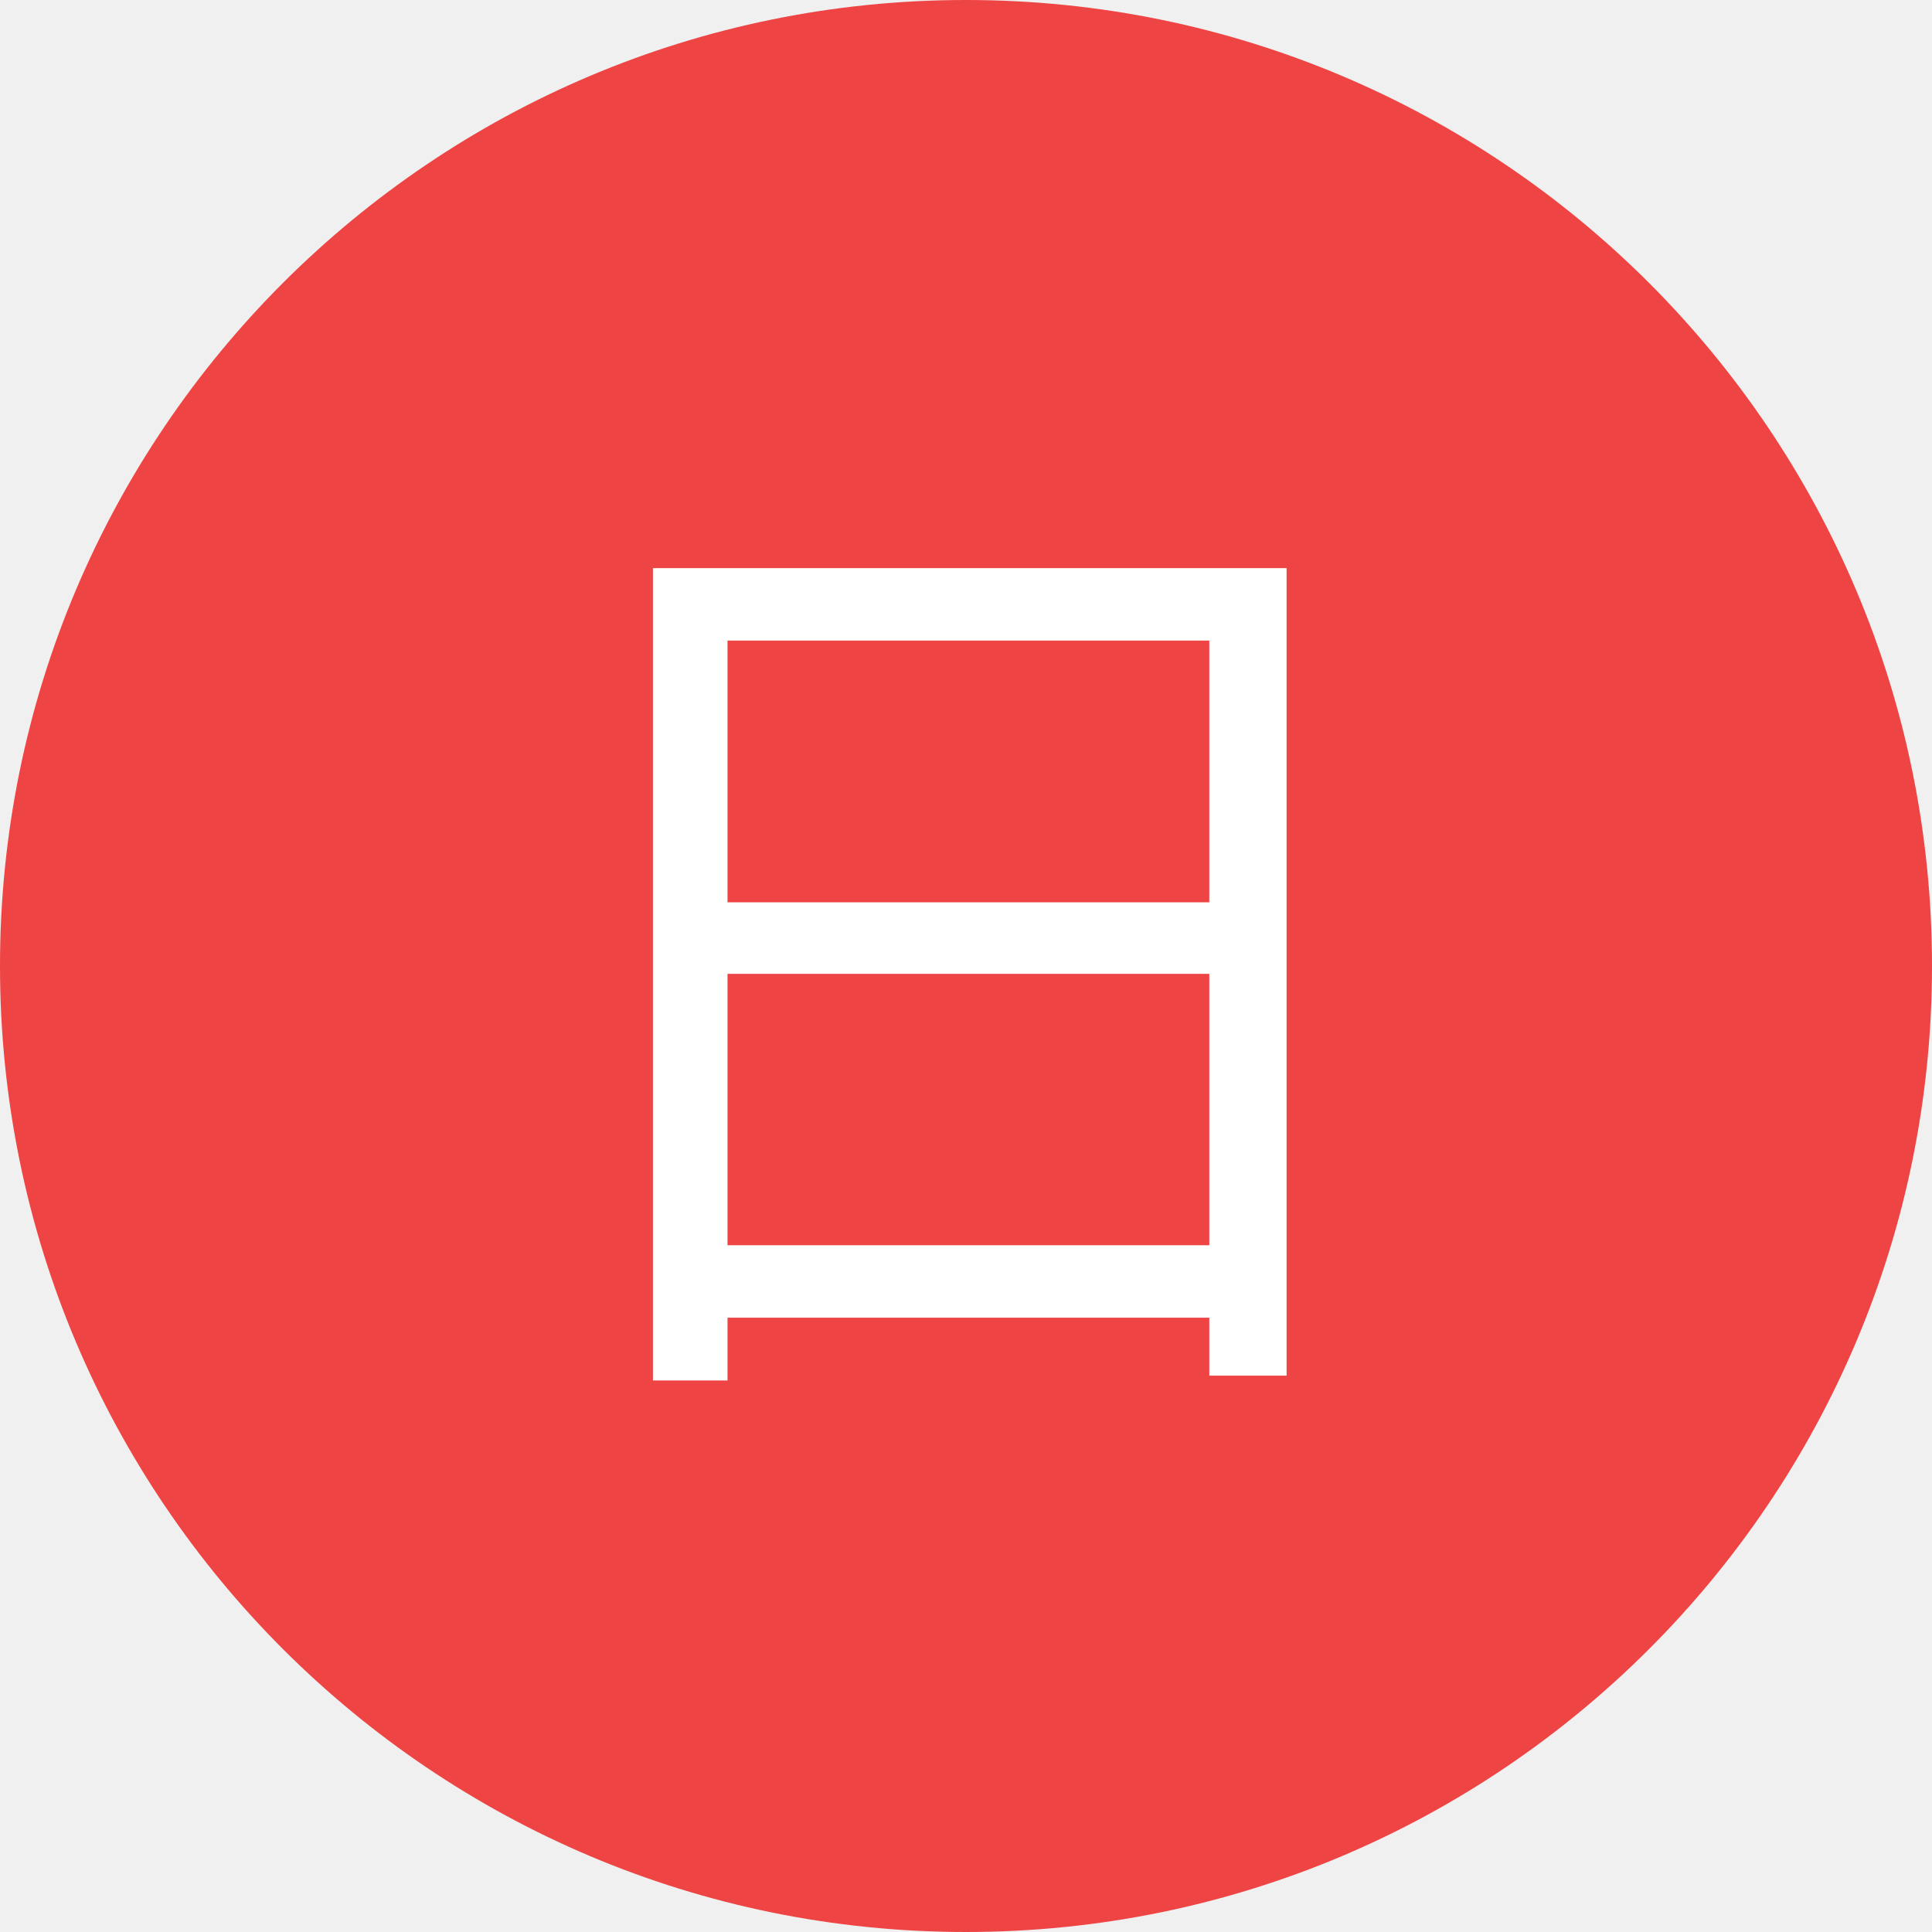
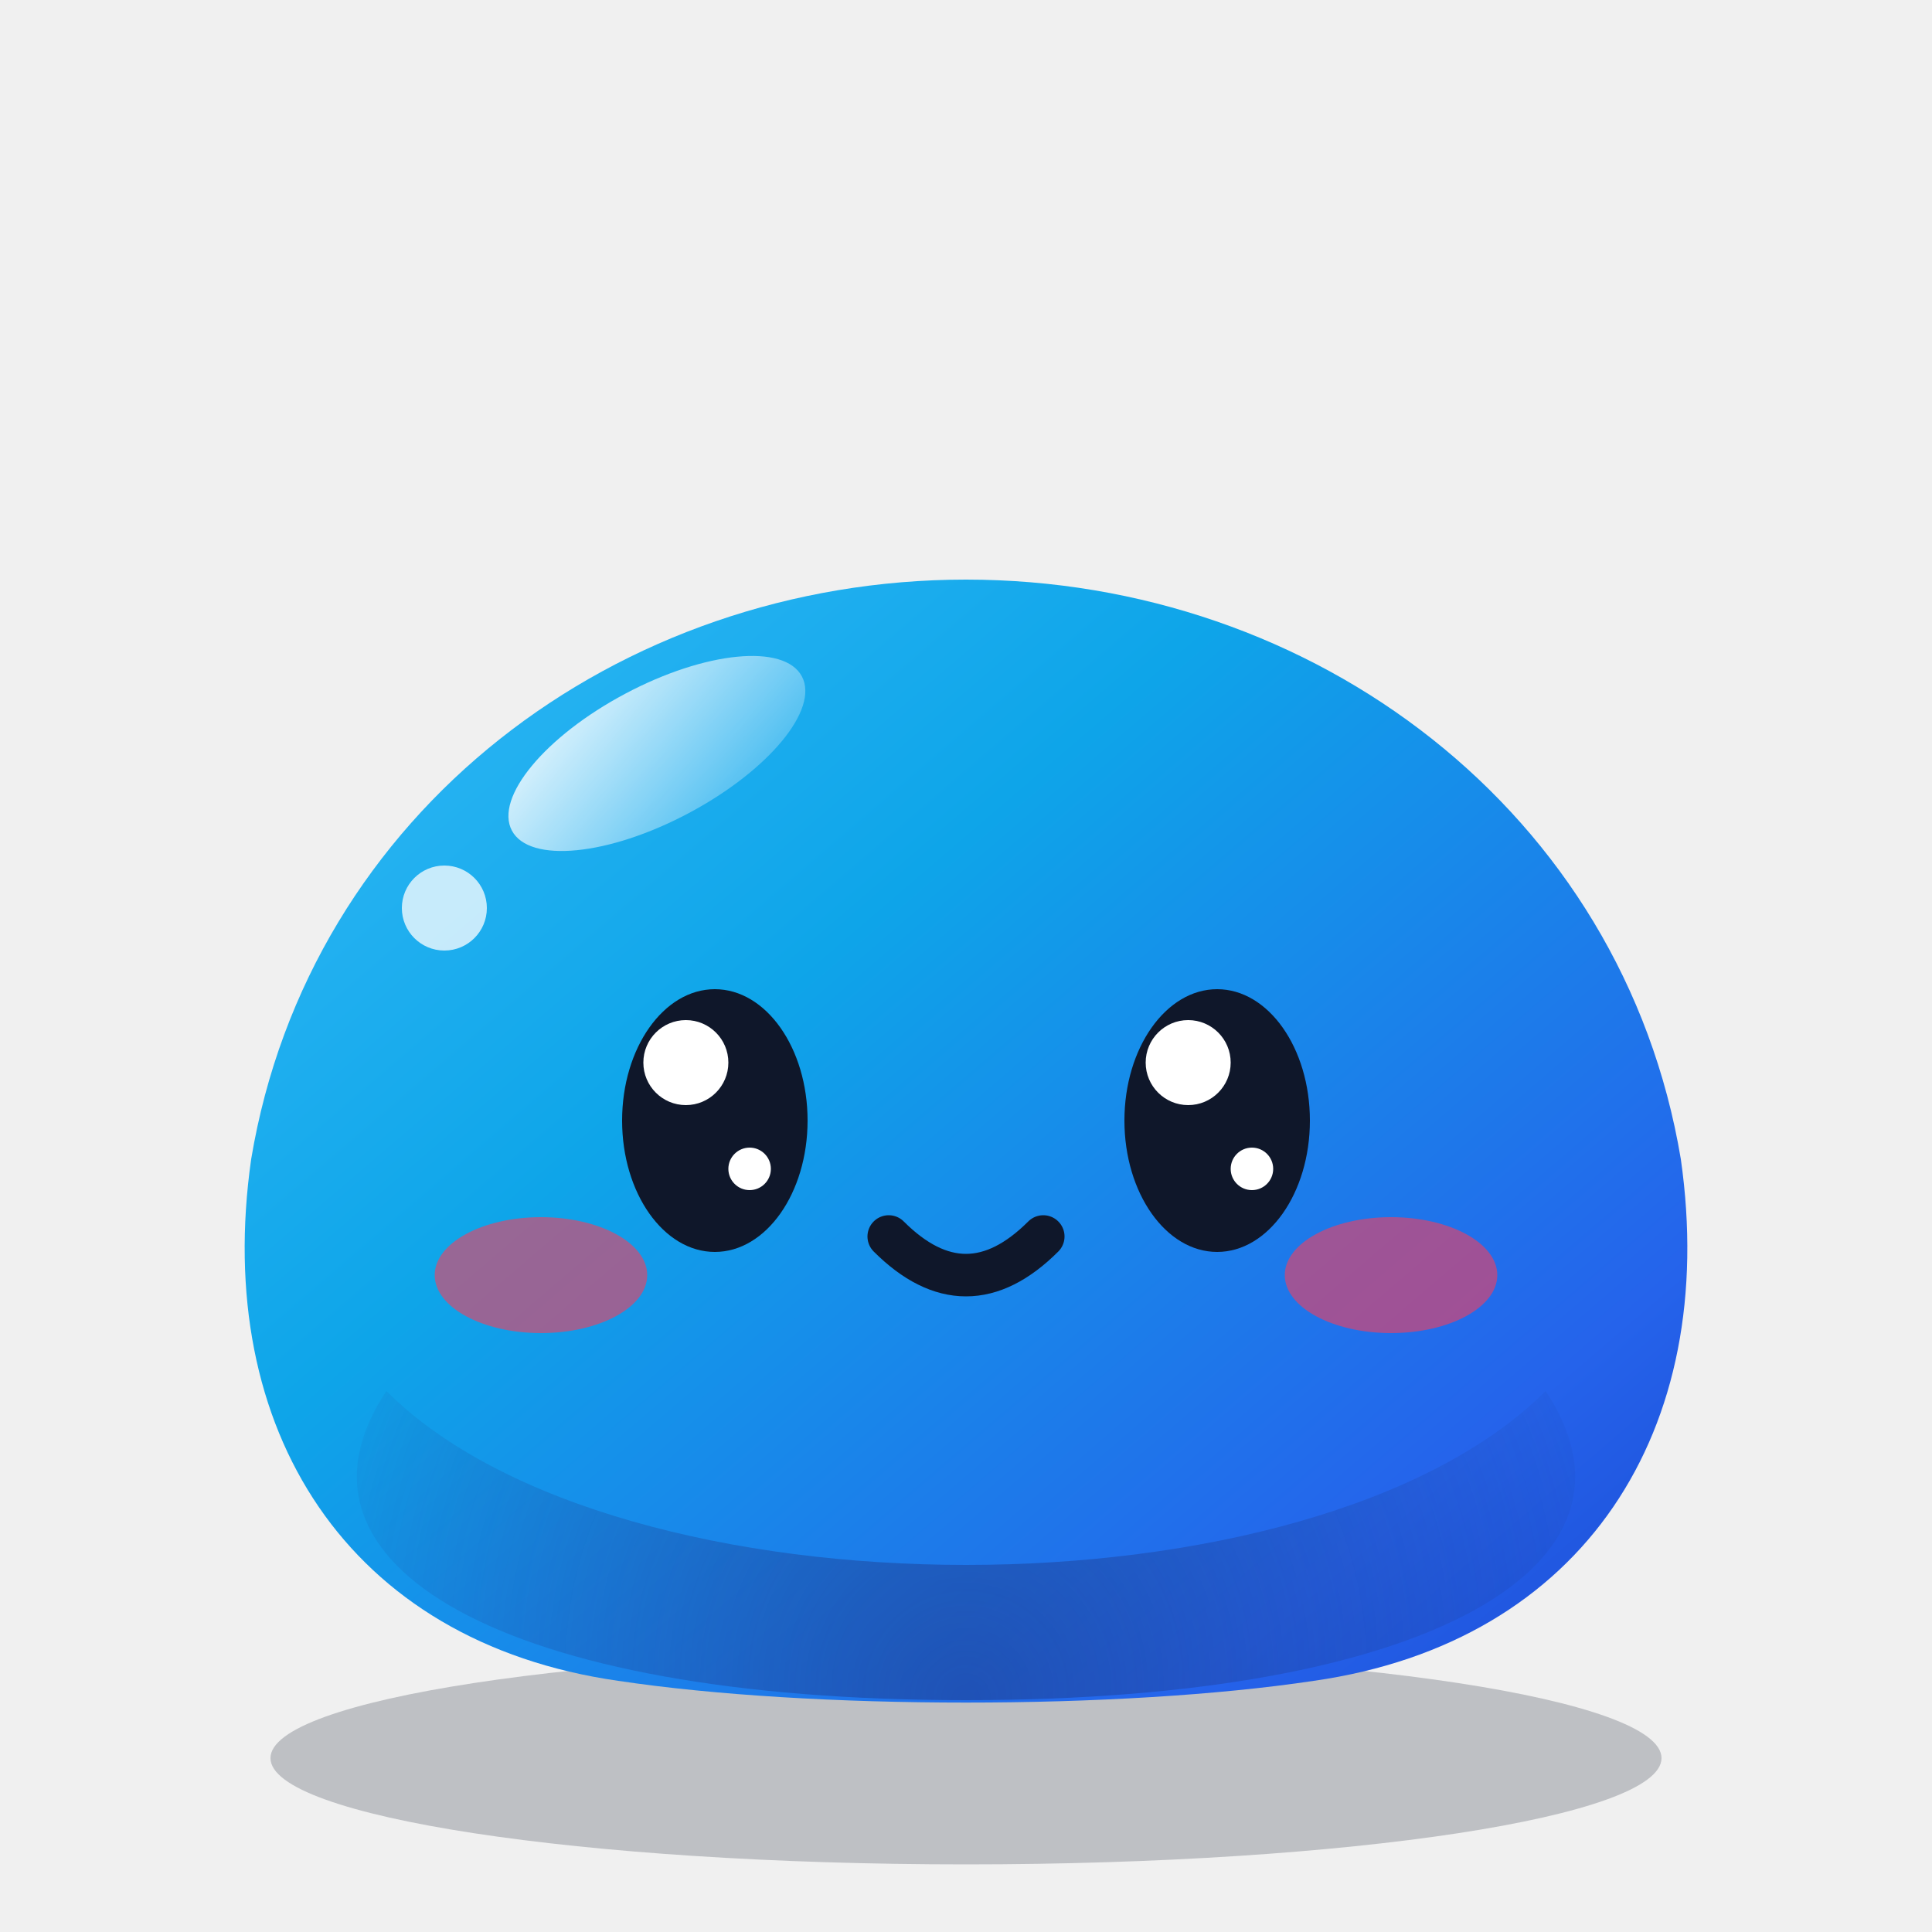
- <svg xmlns="http://www.w3.org/2000/svg" viewBox="0 0 100 100">
-   <circle cx="50" cy="50" r="50" fill="#ef4444" />
-   <text x="50" y="68" font-size="50" text-anchor="middle" font-family="serif" fill="white">日</text>
+ <svg xmlns="http://www.w3.org/2000/svg" viewBox="0 0 100 100" fill="none">
+   <defs>
+     <linearGradient id="slimeBodyGrad" x1="20" y1="20" x2="80" y2="90" gradientUnits="userSpaceOnUse">
+       <stop offset="0%" stop-color="#38bdf8" style="stop-color:#38bdf8;stop-opacity:1" />
+       <stop offset="40%" stop-color="#0ea5e9" style="stop-color:#0ea5e9;stop-opacity:1" />
+       <stop offset="85%" stop-color="#2563eb" style="stop-color:#2563eb;stop-opacity:1" />
+       <stop offset="100%" stop-color="#1d4ed8" style="stop-color:#1d4ed8;stop-opacity:1" />
+     </linearGradient>
+     <radialGradient id="slimeBaseDepth" cx="50" cy="85" r="38" fx="50" fy="88" gradientUnits="userSpaceOnUse">
+       <stop offset="0%" stop-color="#1e3a8a" stop-opacity="0.55" style="stop-color:#1e3a8a;stop-opacity:0.55" />
+       <stop offset="100%" stop-color="#1e3a8a" stop-opacity="0" style="stop-color:#1e3a8a;stop-opacity:0" />
+     </radialGradient>
+     <linearGradient id="slimeShine" x1="0" y1="0" x2="1" y2="1">
+       <stop offset="0%" stop-color="#ffffff" stop-opacity="0.9" style="stop-color:#ffffff;stop-opacity:0.9" />
+       <stop offset="100%" stop-color="#ffffff" stop-opacity="0.15" style="stop-color:#ffffff;stop-opacity:0.15" />
+     </linearGradient>
+   </defs>
+   <ellipse cx="50" cy="91" rx="36" ry="5.5" fill="#0f172a" fill-opacity="0.22" />
+   <path d="M 50 30        C 68 30, 84 42, 87 60        C 89 74, 82 85, 68 87        C 58 88.5, 42 88.5, 32 87        C 18 85, 11 74, 13 60        C 16 42, 32 30, 50 30 Z" fill="url(#slimeBodyGrad)" />
+   <path d="M 20 72        C 32 84, 68 84, 80 72        C 86 81, 74 88, 50 88        C 26 88, 14 81, 20 72 Z" fill="url(#slimeBaseDepth)" />
+   <ellipse cx="34" cy="39" rx="8.5" ry="3.5" transform="rotate(-28 34 39)" fill="url(#slimeShine)" />
+   <circle cx="23" cy="47" r="2.2" fill="#ffffff" fill-opacity="0.75" />
+   <ellipse cx="28" cy="66" rx="5.5" ry="3" fill="#f43f5e" fill-opacity="0.6" />
+   <ellipse cx="72" cy="66" rx="5.5" ry="3" fill="#f43f5e" fill-opacity="0.6" />
+   <ellipse cx="37" cy="58" rx="4.8" ry="6.8" fill="#0f172a" />
+   <circle cx="35.5" cy="55" r="2.2" fill="#ffffff" />
+   <circle cx="38.8" cy="60.5" r="1.1" fill="#ffffff" />
+   <ellipse cx="63" cy="58" rx="4.8" ry="6.8" fill="#0f172a" />
+   <circle cx="61.5" cy="55" r="2.2" fill="#ffffff" />
+   <circle cx="64.8" cy="60.5" r="1.1" fill="#ffffff" />
+   <path d="M 46 64 Q 50 68 54 64" stroke="#0f172a" stroke-width="2.2" stroke-linecap="round" fill="none" />
</svg>
